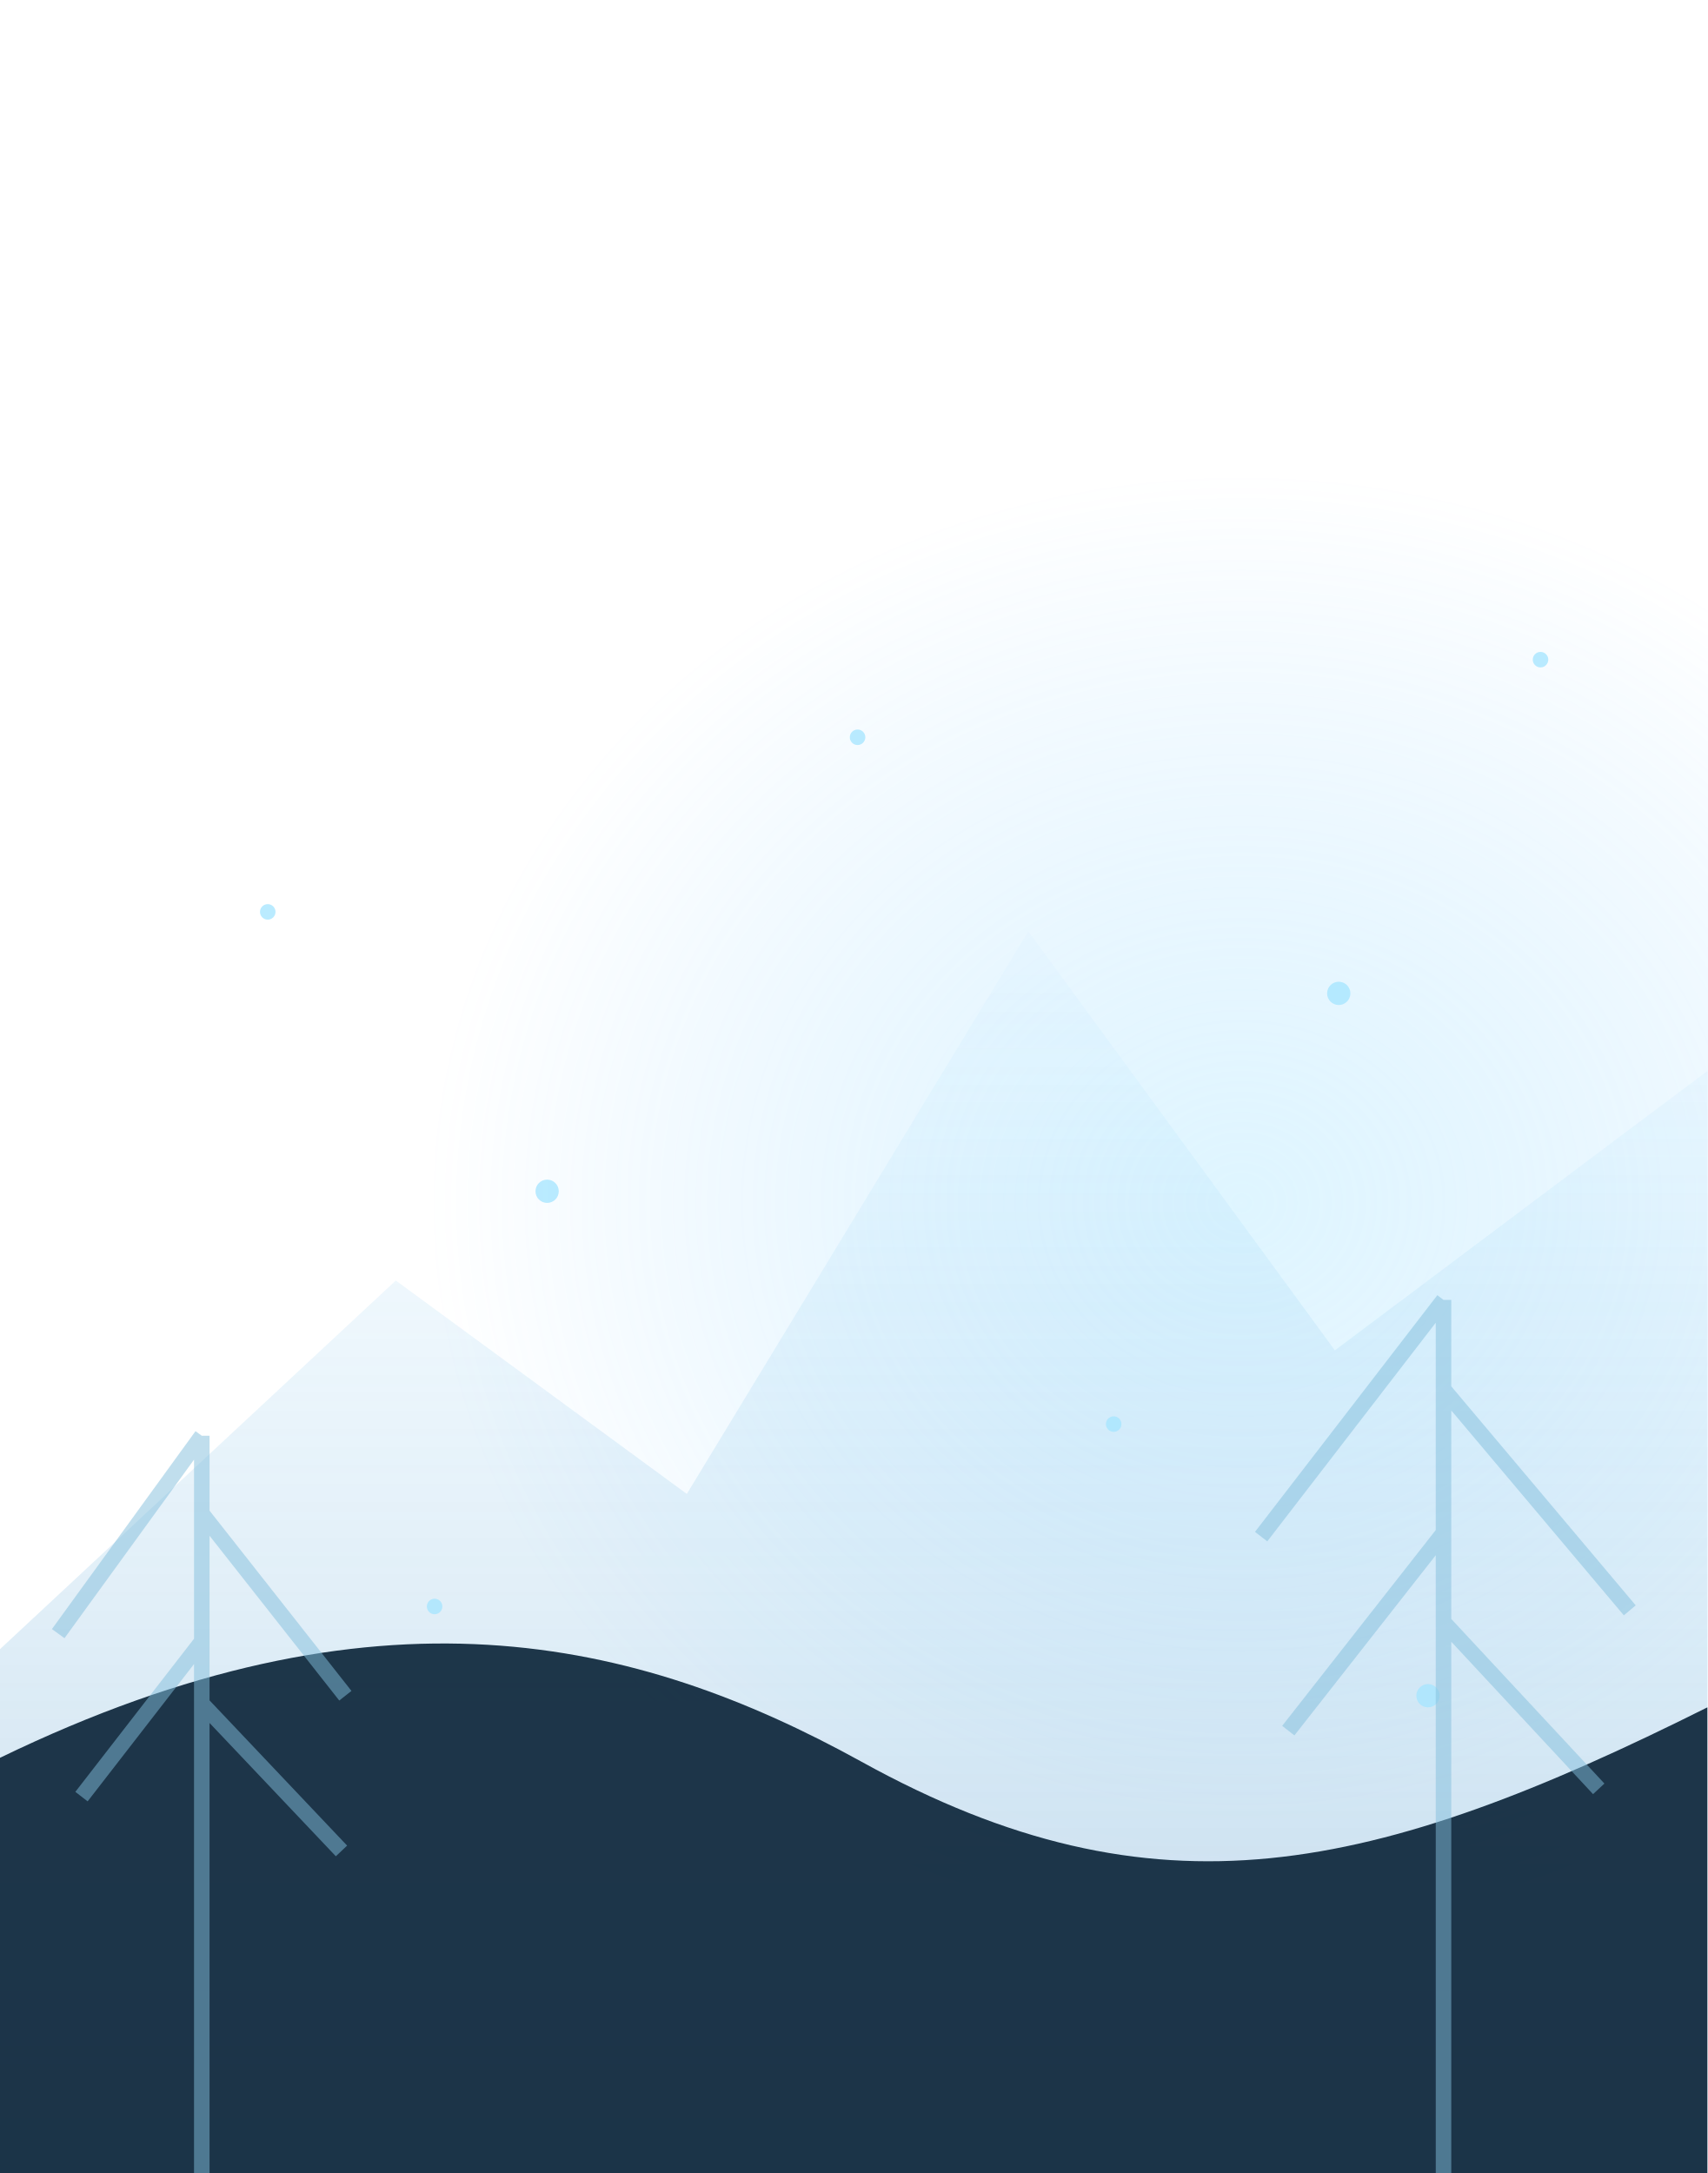
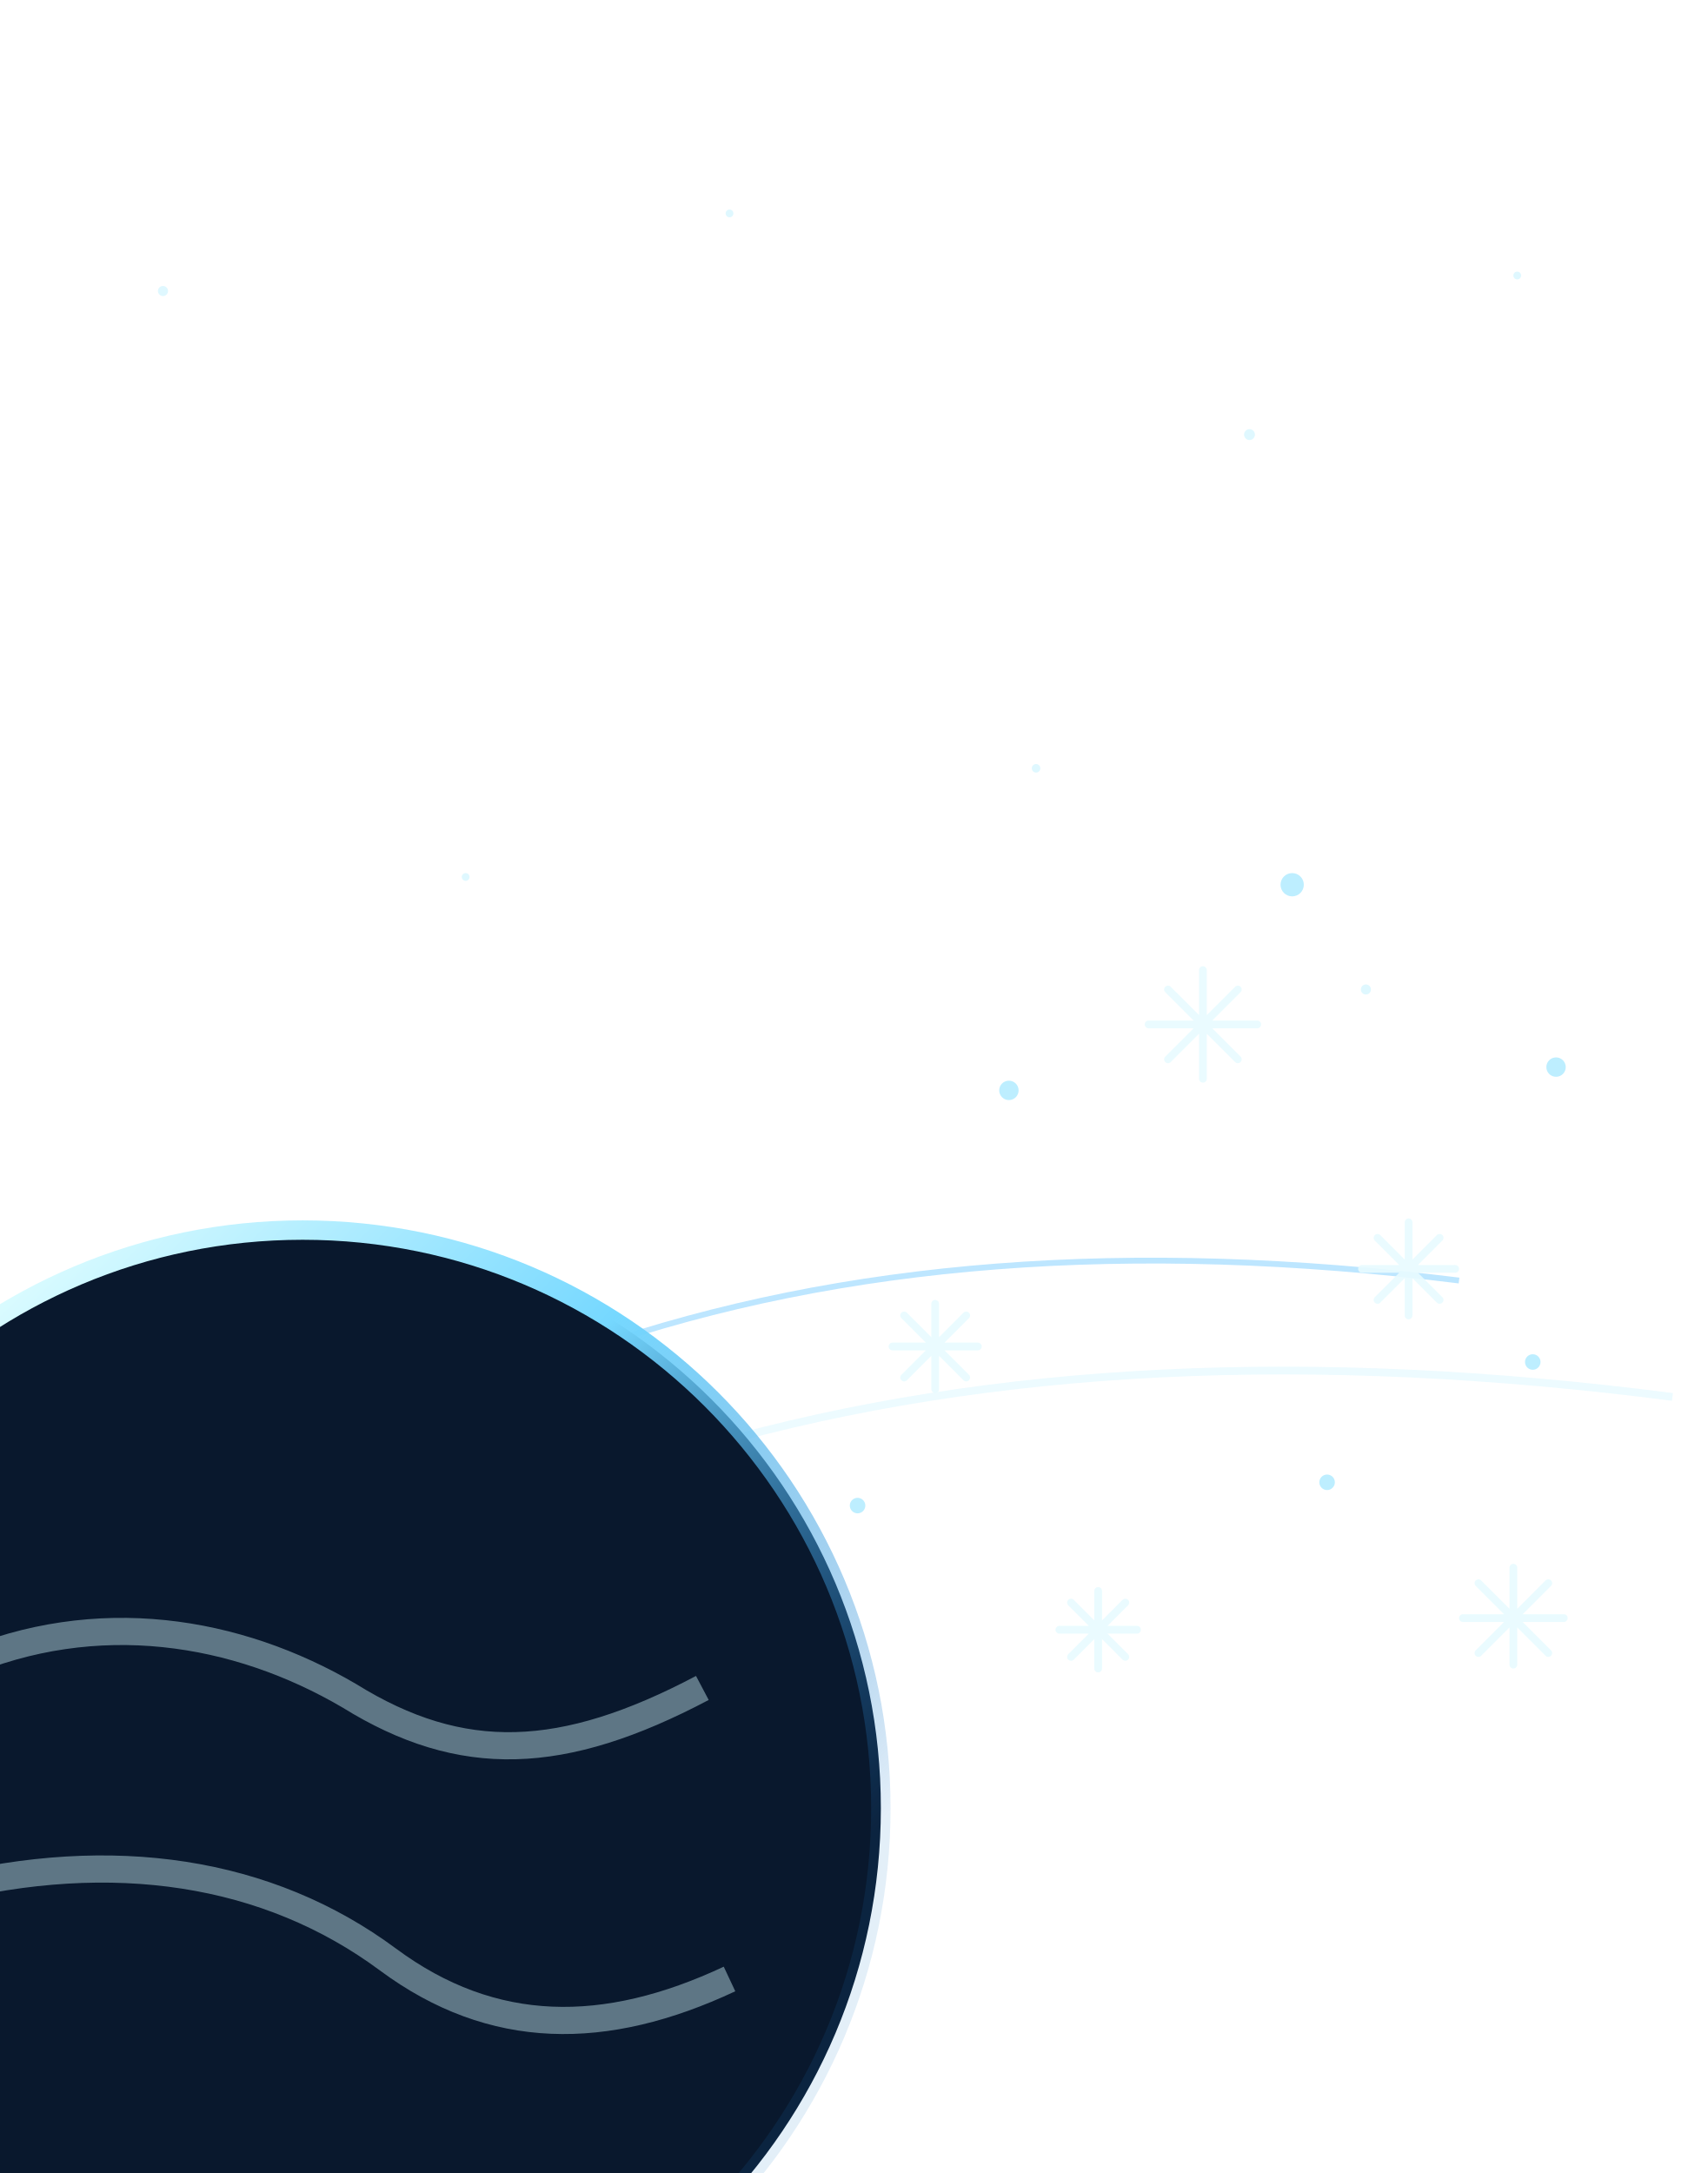
<svg xmlns="http://www.w3.org/2000/svg" viewBox="0 0 440 560" fill="none">
  <defs>
-     <radialGradient id="g">
-       <stop stop-color="#8bdcff" stop-opacity=".28" />
-       <stop offset="1" stop-color="#55b8ff" stop-opacity="0" />
+     <radialGradient id="space" cx="0" cy="0" r="1" gradientTransform="translate(115 420) rotate(-48) scale(292)">
+       <stop stop-color="#245a96" stop-opacity=".72" />
+       <stop offset=".56" stop-color="#0d2b52" stop-opacity=".3" />
+       <stop offset="1" stop-color="#04101f" stop-opacity="0" />
    </radialGradient>
-     <linearGradient id="h" x1="220" y1="250" x2="220" y2="560" gradientUnits="userSpaceOnUse">
-       <stop stop-color="#78cfff" stop-opacity=".04" />
-       <stop offset="1" stop-color="#337ab0" stop-opacity=".3" />
+     <radialGradient id="planet" cx="0" cy="0" r="1" gradientTransform="translate(82 441) rotate(-38) scale(154)">
+       <stop stop-color="#8fe8ff" />
+       <stop offset=".35" stop-color="#2f8fd0" />
+       <stop offset=".7" stop-color="#17476f" />
+       <stop offset="1" stop-color="#09182d" />
+     </radialGradient>
+     <linearGradient id="rim" x1="0" y1="337" x2="183" y2="515" gradientUnits="userSpaceOnUse">
+       <stop stop-color="#d9fbff" />
+       <stop offset=".45" stop-color="#76d8ff" />
+       <stop offset="1" stop-color="#1d79ca" stop-opacity=".12" />
    </linearGradient>
  </defs>
-   <ellipse cx="320" cy="310" rx="210" ry="190" fill="url(#g)" />
-   <path d="m0 425 102-95 75 55 88-145 79 108 96-72v284H0V425Z" fill="url(#h)" />
-   <path d="M0 453c97-47 164-31 222 1 76 42 132 29 218-14v120H0V453Z" fill="#0d263b" fill-opacity=".92" />
-   <g fill="#a6e5ff" fill-opacity=".77">
-     <circle cx="69" cy="235" r="2" />
-     <circle cx="141" cy="307" r="3" />
-     <circle cx="221" cy="190" r="2" />
-     <circle cx="345" cy="256" r="3" />
-     <circle cx="397" cy="170" r="2" />
-     <circle cx="287" cy="367" r="2" />
-     <circle cx="112" cy="414" r="2" />
-     <circle cx="368" cy="437" r="3" />
+   <rect width="440" height="560" fill="url(#space)" />
+   <g fill="#dff8ff">
+     <circle cx="42" cy="75" r="1.3" />
+     <circle cx="188" cy="55" r="1" />
+     <circle cx="322" cy="112" r="1.4" />
+     <circle cx="391" cy="71" r="1" />
+     <circle cx="267" cy="198" r="1.1" />
+     <circle cx="352" cy="255" r="1.3" />
+     <circle cx="120" cy="226" r="1" />
  </g>
-   <g stroke="#82bfdc" stroke-opacity=".5" stroke-width="4">
-     <path d="M52 560V370m0 0-37 51m37-31 37 47m-37-14-31 40m31-24 36 38" />
-     <path d="M372 560V335m0 0-47 61m47-38 48 57m-48-20-40 51m40-28 40 43" />
+   <path d="M-18 467C80 352 207 309 376 330" stroke="#70c8ff" stroke-opacity=".46" stroke-width="1.5" />
+   <path d="M-6 486C102 375 245 336 431 360" stroke="#d4f6ff" stroke-opacity=".42" stroke-width="2" />
+   <circle cx="78" cy="466" r="149" fill="url(#planet)" />
+   <circle cx="78" cy="466" r="149" stroke="url(#rim)" stroke-width="5" />
+   <path d="M-10 429c35-15 71-9 100 8 29 18 55 17 91-2M-15 487c44-11 84-5 115 18 27 20 56 20 88 5" stroke="#d4f8ff" stroke-opacity=".42" stroke-width="7" />
+   <g stroke="#e8fbff" stroke-width="2" stroke-linecap="round" opacity=".9">
+     <path d="M310 250v28M296 264h28M301 255l18 18M319 255l-18 18" />
+     <path d="M363 315v24M351 327h24M355 319l16 16M371 319l-16 16" />
+     <path d="M241 336v22M230 347h22M233 339l16 16M249 339l-16 16" />
+     <path d="M390 404v25M377 417h26M381 408l18 18M399 408l-18 18" />
+     <path d="M283 410v20M273 420h20M276 413l14 14M290 413l-14 14" />
+   </g>
+   <g fill="#bdeeff">
+     <circle cx="333" cy="228" r="3" />
+     <circle cx="260" cy="281" r="2.5" />
+     <circle cx="401" cy="275" r="2.5" />
+     <circle cx="221" cy="388" r="2" />
+     <circle cx="342" cy="382" r="2" />
+     <circle cx="395" cy="351" r="2" />
  </g>
</svg>
